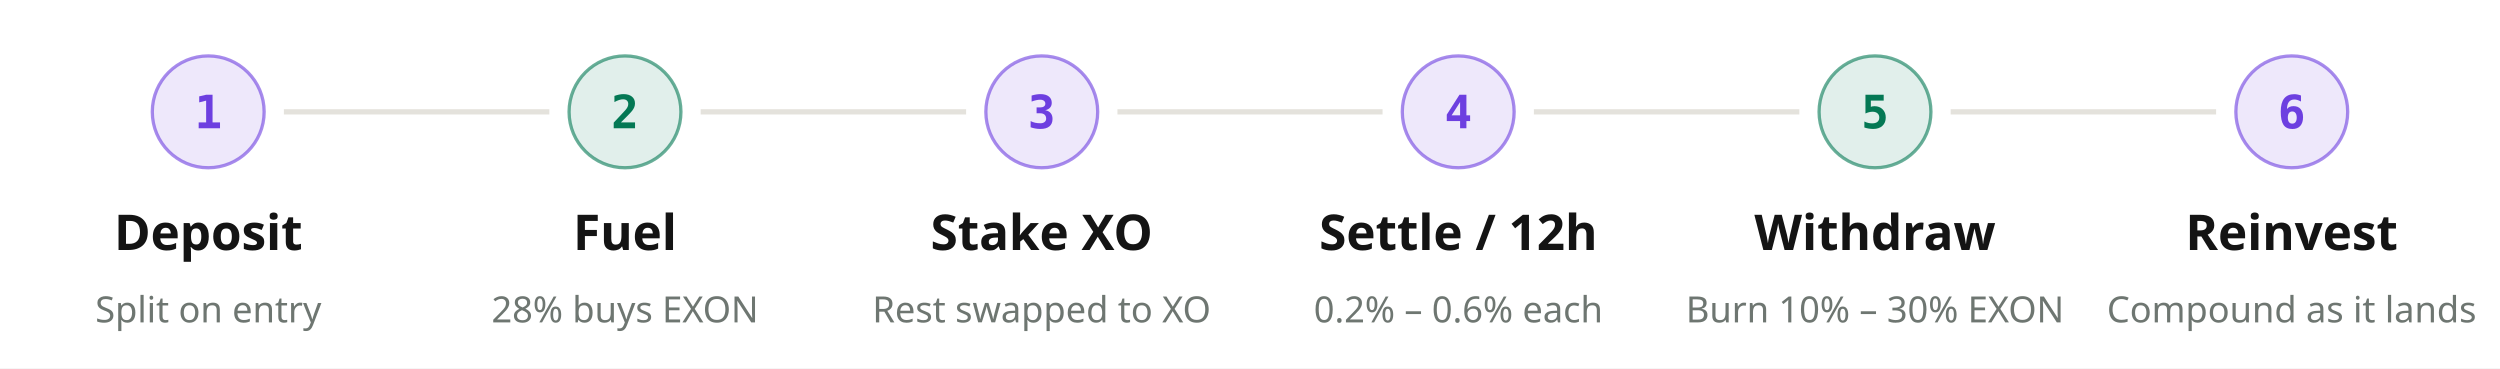
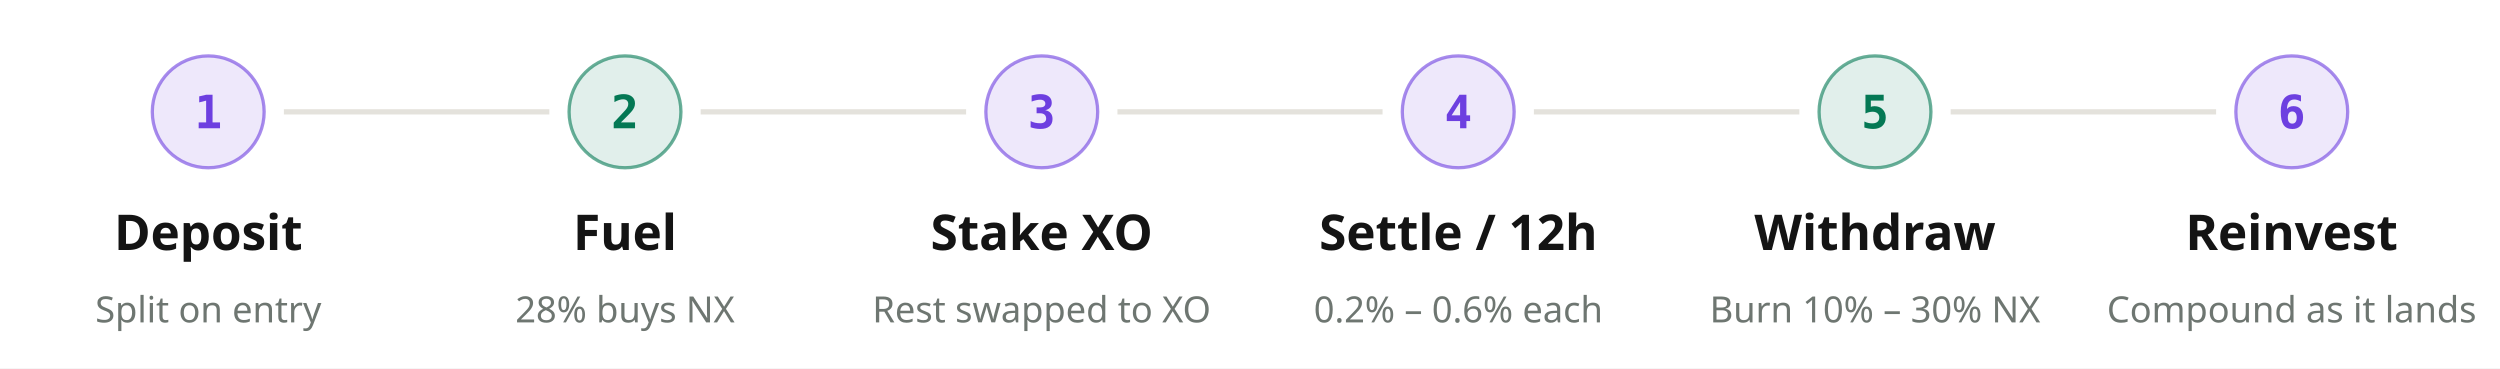
<svg xmlns="http://www.w3.org/2000/svg" viewBox="0 0 760 112" width="760" height="112" style="display:block;background:#FFFFFF">
  <rect width="760" height="112" fill="#FFFFFF" />
  <circle cx="63.3" cy="34" r="17" fill="#6D3FE0" fill-opacity=".12" stroke="#6D3FE0" stroke-opacity=".6" />
  <text x="63.333" y="39" font-size="14" fill="#6D3FE0" font-family="'JetBrains Mono','SF Mono',Menlo,monospace" text-anchor="middle" font-weight="700" letter-spacing="0">1</text>
  <text x="63.333" y="76" font-size="15" fill="#141414" font-family="'PingFang SC','Hiragino Sans GB','Noto Sans SC',sans-serif" text-anchor="middle" font-weight="700" letter-spacing="0">Deposit</text>
  <text x="63.333" y="98" font-size="11" fill="#6E7671" font-family="'PingFang SC','Hiragino Sans GB','Noto Sans SC',sans-serif" text-anchor="middle" font-weight="400" letter-spacing="0">Split on entry</text>
  <line x1="86.3" y1="34" x2="167.0" y2="34" stroke="#E4E2DC" stroke-width="1.6" />
  <circle cx="190.0" cy="34" r="17" fill="#047854" fill-opacity=".12" stroke="#047854" stroke-opacity=".6" />
  <text x="190.0" y="39" font-size="14" fill="#047854" font-family="'JetBrains Mono','SF Mono',Menlo,monospace" text-anchor="middle" font-weight="700" letter-spacing="0">2</text>
  <text x="190.0" y="76" font-size="15" fill="#141414" font-family="'PingFang SC','Hiragino Sans GB','Noto Sans SC',sans-serif" text-anchor="middle" font-weight="700" letter-spacing="0">Fuel</text>
-   <text x="190.0" y="98" font-size="11" fill="#6E7671" font-family="'PingFang SC','Hiragino Sans GB','Noto Sans SC',sans-serif" text-anchor="middle" font-weight="400" letter-spacing="0">28% buys EXON</text>
+   <text x="190.0" y="98" font-size="11" fill="#6E7671" font-family="'PingFang SC','Hiragino Sans GB','Noto Sans SC',sans-serif" text-anchor="middle" font-weight="400" letter-spacing="0">28% buys NX</text>
  <line x1="213.0" y1="34" x2="293.7" y2="34" stroke="#E4E2DC" stroke-width="1.6" />
  <circle cx="316.7" cy="34" r="17" fill="#6D3FE0" fill-opacity=".12" stroke="#6D3FE0" stroke-opacity=".6" />
  <text x="316.667" y="39" font-size="14" fill="#6D3FE0" font-family="'JetBrains Mono','SF Mono',Menlo,monospace" text-anchor="middle" font-weight="700" letter-spacing="0">3</text>
  <text x="316.667" y="76" font-size="15" fill="#141414" font-family="'PingFang SC','Hiragino Sans GB','Noto Sans SC',sans-serif" text-anchor="middle" font-weight="700" letter-spacing="0">Stake XO</text>
  <text x="316.667" y="98" font-size="11" fill="#6E7671" font-family="'PingFang SC','Hiragino Sans GB','Noto Sans SC',sans-serif" text-anchor="middle" font-weight="400" letter-spacing="0">Rest swapped to XO</text>
  <line x1="339.7" y1="34" x2="420.3" y2="34" stroke="#E4E2DC" stroke-width="1.6" />
  <circle cx="443.3" cy="34" r="17" fill="#6D3FE0" fill-opacity=".12" stroke="#6D3FE0" stroke-opacity=".6" />
  <text x="443.333" y="39" font-size="14" fill="#6D3FE0" font-family="'JetBrains Mono','SF Mono',Menlo,monospace" text-anchor="middle" font-weight="700" letter-spacing="0">4</text>
  <text x="443.333" y="76" font-size="15" fill="#141414" font-family="'PingFang SC','Hiragino Sans GB','Noto Sans SC',sans-serif" text-anchor="middle" font-weight="700" letter-spacing="0">Settle / 12h</text>
  <text x="443.333" y="98" font-size="11" fill="#6E7671" font-family="'PingFang SC','Hiragino Sans GB','Noto Sans SC',sans-serif" text-anchor="middle" font-weight="400" letter-spacing="0">0.2% – 0.6% each</text>
  <line x1="466.3" y1="34" x2="547.0" y2="34" stroke="#E4E2DC" stroke-width="1.6" />
  <circle cx="570.0" cy="34" r="17" fill="#047854" fill-opacity=".12" stroke="#047854" stroke-opacity=".6" />
  <text x="570.0" y="39" font-size="14" fill="#047854" font-family="'JetBrains Mono','SF Mono',Menlo,monospace" text-anchor="middle" font-weight="700" letter-spacing="0">5</text>
  <text x="570.0" y="76" font-size="15" fill="#141414" font-family="'PingFang SC','Hiragino Sans GB','Noto Sans SC',sans-serif" text-anchor="middle" font-weight="700" letter-spacing="0">Withdraw</text>
-   <text x="570.0" y="98" font-size="11" fill="#6E7671" font-family="'PingFang SC','Hiragino Sans GB','Noto Sans SC',sans-serif" text-anchor="middle" font-weight="400" letter-spacing="0">Burn 10% – 30% EXON</text>
+   <text x="570.0" y="98" font-size="11" fill="#6E7671" font-family="'PingFang SC','Hiragino Sans GB','Noto Sans SC',sans-serif" text-anchor="middle" font-weight="400" letter-spacing="0">Burn 10% – 30% NX</text>
  <line x1="593.0" y1="34" x2="673.7" y2="34" stroke="#E4E2DC" stroke-width="1.6" />
  <circle cx="696.7" cy="34" r="17" fill="#6D3FE0" fill-opacity=".12" stroke="#6D3FE0" stroke-opacity=".6" />
  <text x="696.667" y="39" font-size="14" fill="#6D3FE0" font-family="'JetBrains Mono','SF Mono',Menlo,monospace" text-anchor="middle" font-weight="700" letter-spacing="0">6</text>
  <text x="696.667" y="76" font-size="15" fill="#141414" font-family="'PingFang SC','Hiragino Sans GB','Noto Sans SC',sans-serif" text-anchor="middle" font-weight="700" letter-spacing="0">Reinvest</text>
  <text x="696.667" y="98" font-size="11" fill="#6E7671" font-family="'PingFang SC','Hiragino Sans GB','Noto Sans SC',sans-serif" text-anchor="middle" font-weight="400" letter-spacing="0">Compound as it lands</text>
</svg>
